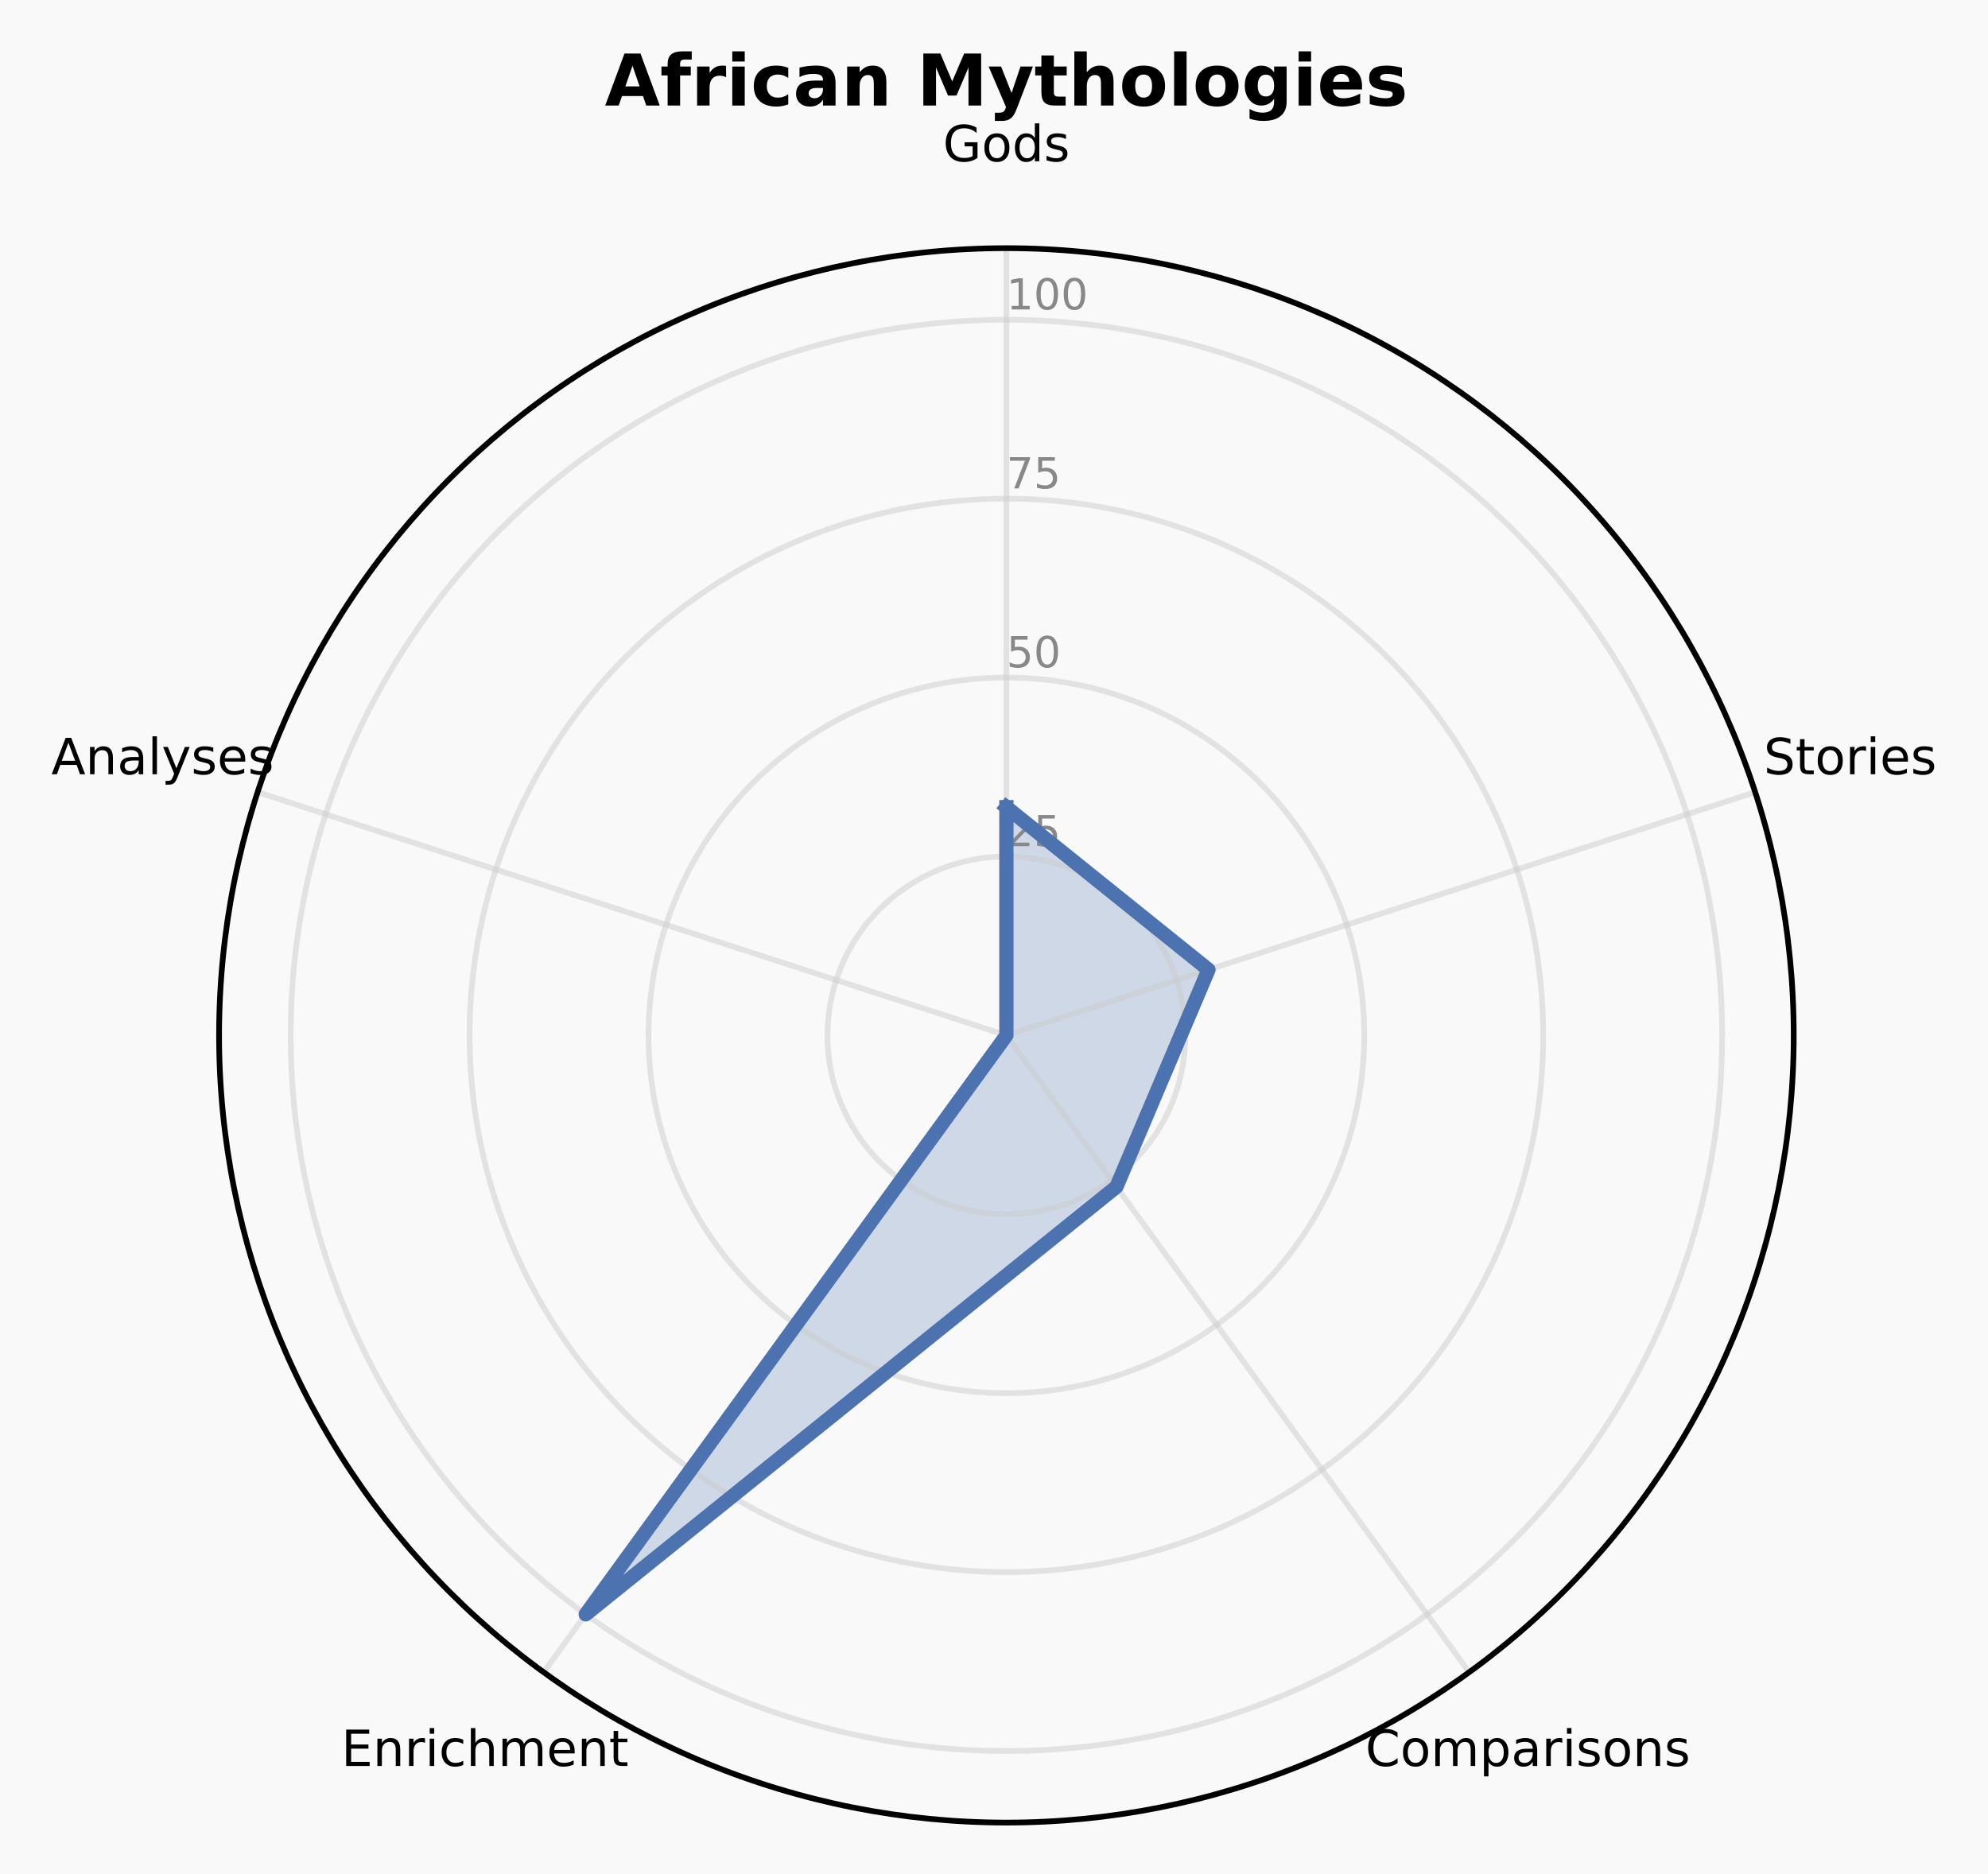
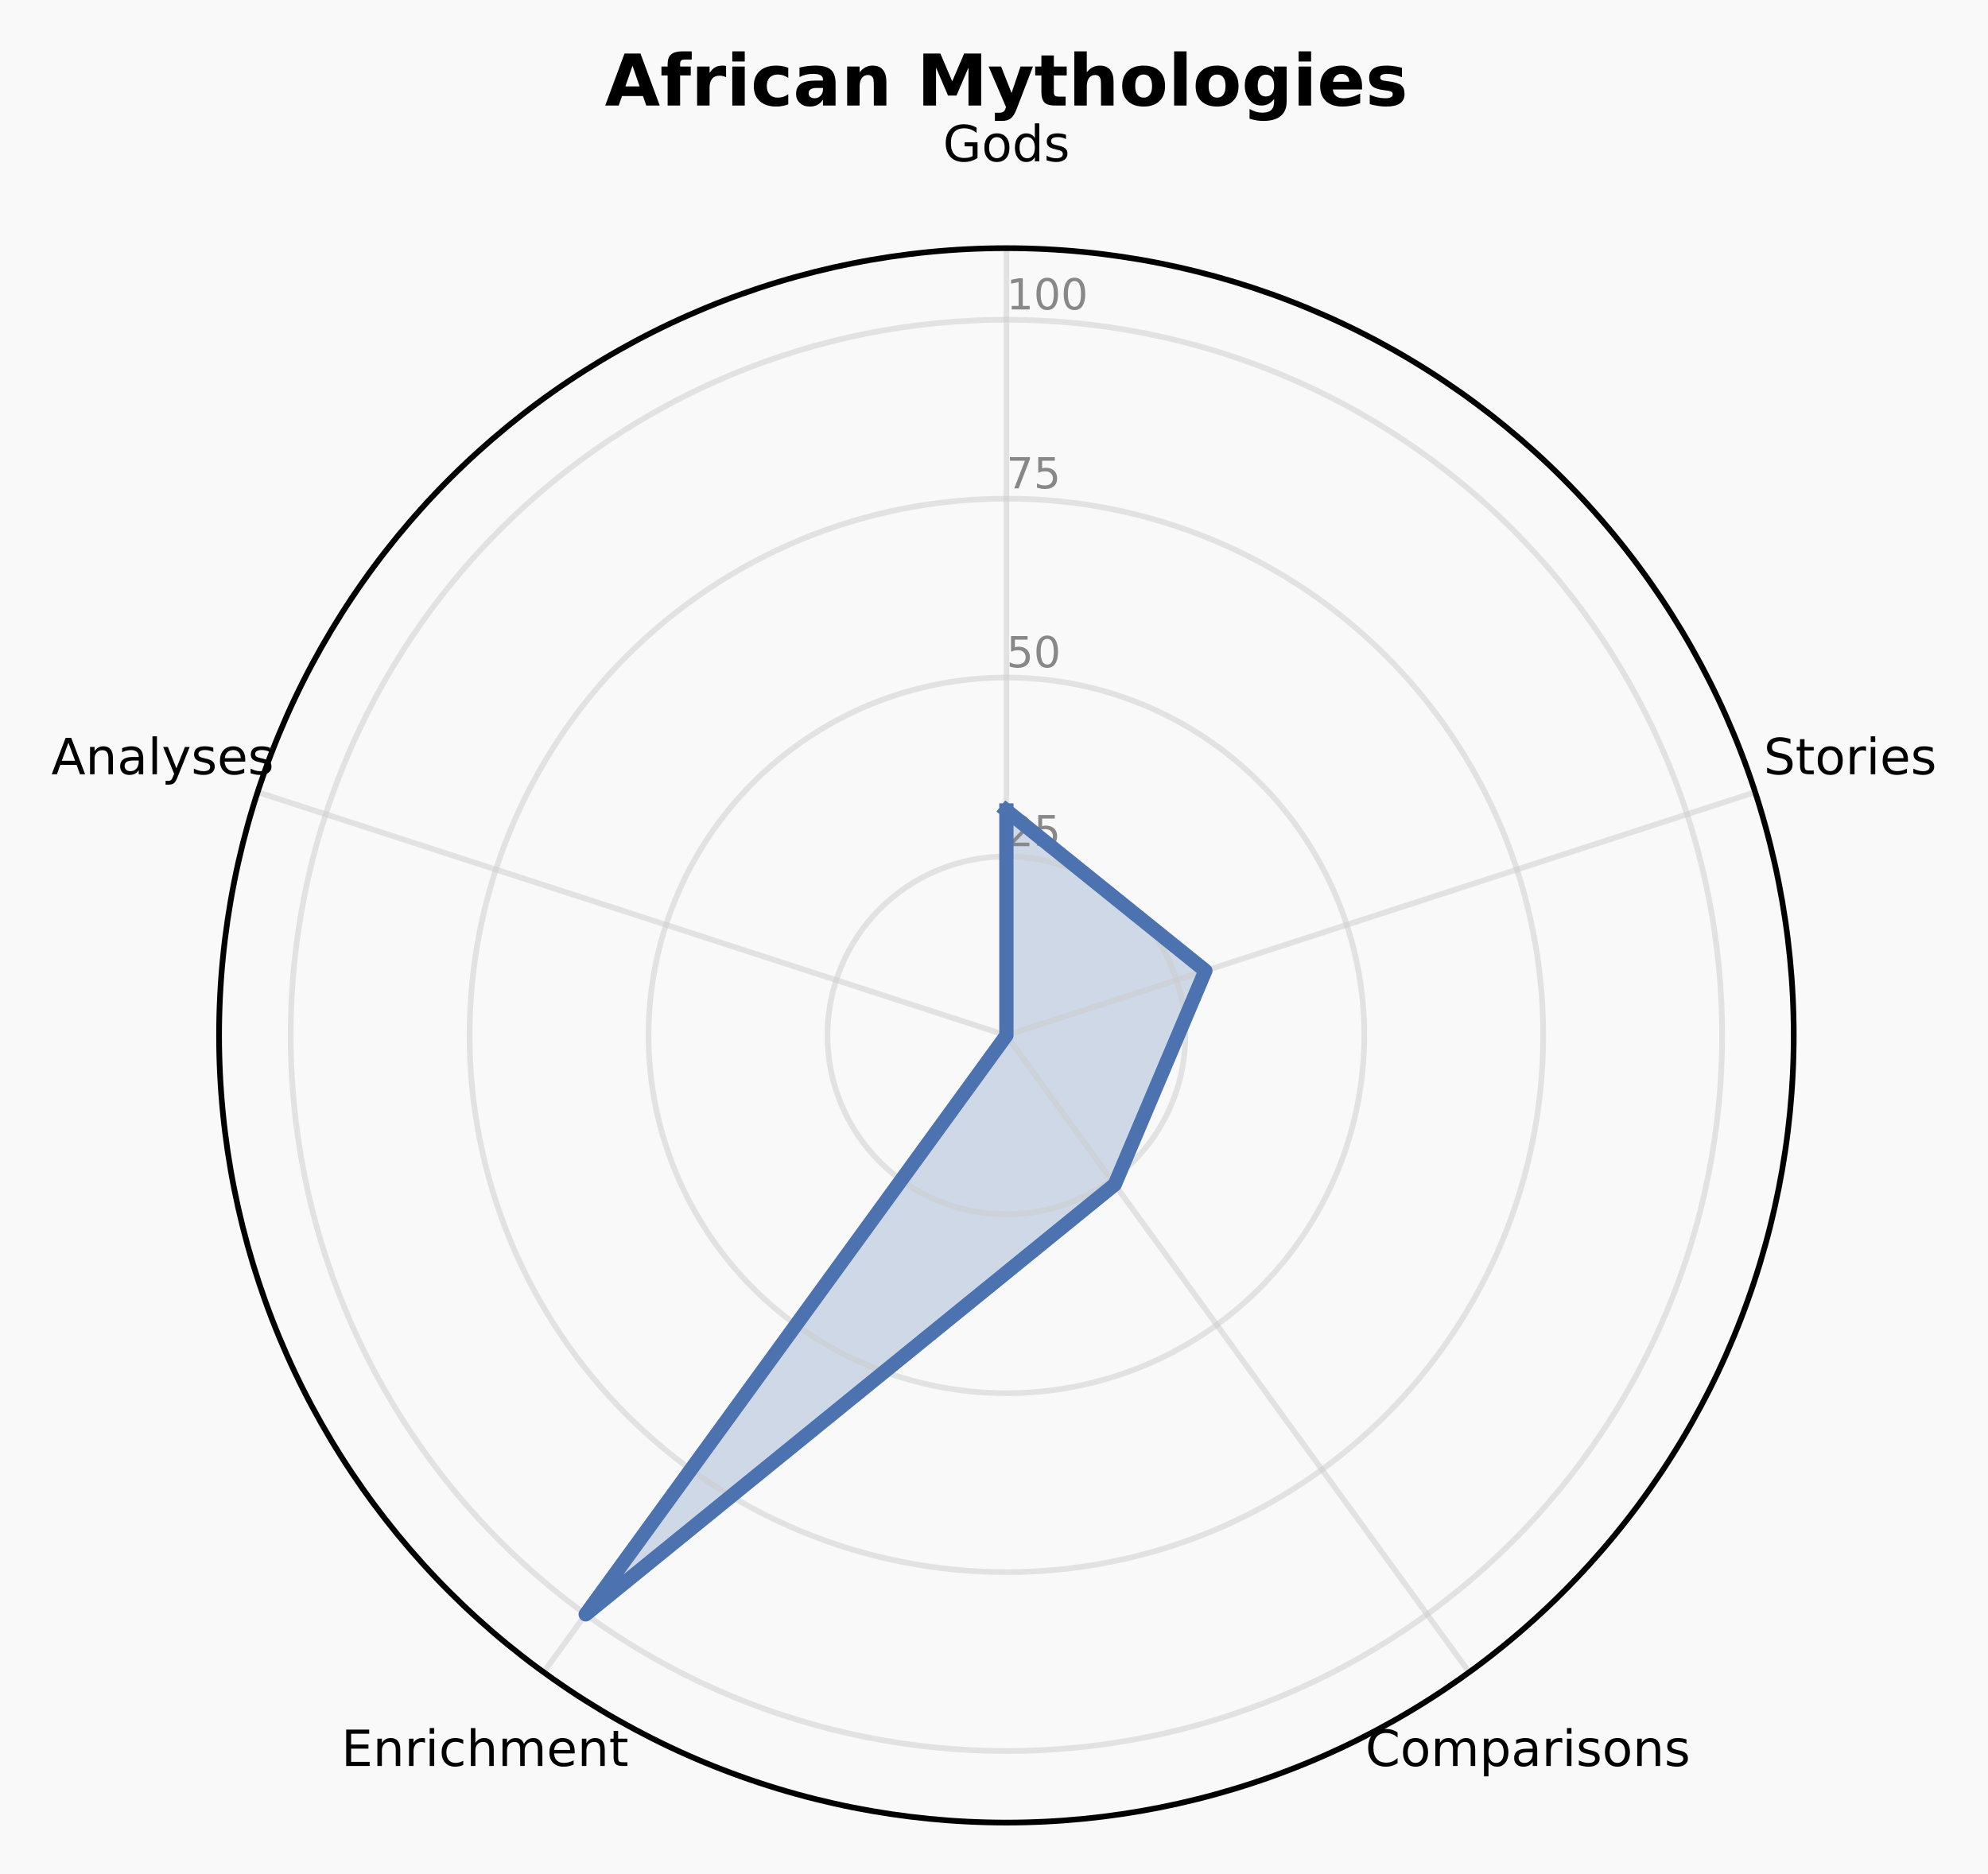
<svg xmlns="http://www.w3.org/2000/svg" xmlns:xlink="http://www.w3.org/1999/xlink" width="278.709pt" height="262.758pt" viewBox="0 0 278.709 262.758" version="1.1">
  <defs>
    <style type="text/css">*{stroke-linejoin: round; stroke-linecap: butt}</style>
  </defs>
  <g id="figure_1">
    <g id="patch_1">
      <path d="M 0 262.758  L 278.709 262.758  L 278.709 0  L 0 0  z " style="fill: #f9f9f9" />
    </g>
    <g id="axes_1">
      <g id="patch_2">
        <path d="M 251.473 145.178  C 251.473 130.683 248.618 116.329 243.071 102.938  C 237.524 89.546 229.393 77.377 219.143 67.128  C 208.894 56.878 196.725 48.748 183.334 43.201  C 169.942 37.654 155.588 34.798 141.093 34.798  C 126.598 34.798 112.244 37.654 98.853 43.201  C 85.461 48.748 73.293 56.878 63.043 67.128  C 52.794 77.377 44.663 89.546 39.116 102.938  C 33.569 116.329 30.714 130.683 30.714 145.178  C 30.714 159.673 33.569 174.027 39.116 187.418  C 44.663 200.81 52.794 212.979 63.043 223.228  C 73.293 233.478 85.461 241.609 98.853 247.155  C 112.244 252.702 126.598 255.558 141.093 255.558  C 155.588 255.558 169.942 252.702 183.334 247.155  C 196.725 241.609 208.894 233.478 219.143 223.228  C 229.393 212.979 237.524 200.81 243.071 187.418  C 248.618 174.027 251.473 159.673 251.473 145.178  M 141.093 145.178  C 141.093 145.178 141.093 145.178 141.093 145.178  C 141.093 145.178 141.093 145.178 141.093 145.178  C 141.093 145.178 141.093 145.178 141.093 145.178  C 141.093 145.178 141.093 145.178 141.093 145.178  C 141.093 145.178 141.093 145.178 141.093 145.178  C 141.093 145.178 141.093 145.178 141.093 145.178  C 141.093 145.178 141.093 145.178 141.093 145.178  C 141.093 145.178 141.093 145.178 141.093 145.178  C 141.093 145.178 141.093 145.178 141.093 145.178  C 141.093 145.178 141.093 145.178 141.093 145.178  C 141.093 145.178 141.093 145.178 141.093 145.178  C 141.093 145.178 141.093 145.178 141.093 145.178  C 141.093 145.178 141.093 145.178 141.093 145.178  C 141.093 145.178 141.093 145.178 141.093 145.178  C 141.093 145.178 141.093 145.178 141.093 145.178  C 141.093 145.178 141.093 145.178 141.093 145.178  z " style="fill: #f9f9f9" />
      </g>
      <g id="patch_3">
-         <path d="M 141.093 113.184  L 169.425 135.972  L 156.519 166.41  L 82.112 226.359  L 141.093 145.178  z " clip-path="url(#p92ee0a7ed0)" style="fill: #4c72b0; opacity: 0.25; stroke: #4c72b0; stroke-linejoin: miter" />
+         <path d="M 141.093 113.641  L 168.989 136.114  L 156.285 166.088  L 82.112 226.359  L 141.093 145.178  z " clip-path="url(#p5cde72b446)" style="fill: #4c72b0; opacity: 0.25; stroke: #4c72b0; stroke-linejoin: miter" />
      </g>
      <g id="matplotlib.axis_1">
        <g id="xtick_1">
          <g id="line2d_1">
-             <path d="M 141.093 145.178  L 141.093 34.798  " clip-path="url(#p92ee0a7ed0)" style="fill: none; stroke: #cccccc; stroke-opacity: 0.5; stroke-width: 0.8; stroke-linecap: square" />
+             <path d="M 141.093 145.178  L 141.093 34.798  " clip-path="url(#p5cde72b446)" style="fill: none; stroke: #cccccc; stroke-opacity: 0.5; stroke-width: 0.8; stroke-linecap: square" />
          </g>
          <g id="text_1">
            <g transform="translate(132.1945 22.61707) scale(0.07 -0.07)">
              <defs>
                <path id="DejaVuSans-2a" d="M 3809 666  L 3809 1919  L 2778 1919  L 2778 2438  L 4434 2438  L 4434 434  Q 4069 175 3628 42  Q 3188 -91 2688 -91  Q 1594 -91 976 548  Q 359 1188 359 2328  Q 359 3472 976 4111  Q 1594 4750 2688 4750  Q 3144 4750 3555 4637  Q 3966 4525 4313 4306  L 4313 3634  Q 3963 3931 3569 4081  Q 3175 4231 2741 4231  Q 1884 4231 1454 3753  Q 1025 3275 1025 2328  Q 1025 1384 1454 906  Q 1884 428 2741 428  Q 3075 428 3337 486  Q 3600 544 3809 666  z " transform="scale(0.015625)" />
                <path id="DejaVuSans-52" d="M 1959 3097  Q 1497 3097 1228 2736  Q 959 2375 959 1747  Q 959 1119 1226 758  Q 1494 397 1959 397  Q 2419 397 2687 759  Q 2956 1122 2956 1747  Q 2956 2369 2687 2733  Q 2419 3097 1959 3097  z M 1959 3584  Q 2709 3584 3137 3096  Q 3566 2609 3566 1747  Q 3566 888 3137 398  Q 2709 -91 1959 -91  Q 1206 -91 779 398  Q 353 888 353 1747  Q 353 2609 779 3096  Q 1206 3584 1959 3584  z " transform="scale(0.015625)" />
                <path id="DejaVuSans-47" d="M 2906 2969  L 2906 4863  L 3481 4863  L 3481 0  L 2906 0  L 2906 525  Q 2725 213 2448 61  Q 2172 -91 1784 -91  Q 1150 -91 751 415  Q 353 922 353 1747  Q 353 2572 751 3078  Q 1150 3584 1784 3584  Q 2172 3584 2448 3432  Q 2725 3281 2906 2969  z M 947 1747  Q 947 1113 1208 752  Q 1469 391 1925 391  Q 2381 391 2643 752  Q 2906 1113 2906 1747  Q 2906 2381 2643 2742  Q 2381 3103 1925 3103  Q 1469 3103 1208 2742  Q 947 2381 947 1747  z " transform="scale(0.015625)" />
                <path id="DejaVuSans-56" d="M 2834 3397  L 2834 2853  Q 2591 2978 2328 3040  Q 2066 3103 1784 3103  Q 1356 3103 1142 2972  Q 928 2841 928 2578  Q 928 2378 1081 2264  Q 1234 2150 1697 2047  L 1894 2003  Q 2506 1872 2764 1633  Q 3022 1394 3022 966  Q 3022 478 2636 193  Q 2250 -91 1575 -91  Q 1294 -91 989 -36  Q 684 19 347 128  L 347 722  Q 666 556 975 473  Q 1284 391 1588 391  Q 1994 391 2212 530  Q 2431 669 2431 922  Q 2431 1156 2273 1281  Q 2116 1406 1581 1522  L 1381 1569  Q 847 1681 609 1914  Q 372 2147 372 2553  Q 372 3047 722 3315  Q 1072 3584 1716 3584  Q 2034 3584 2315 3537  Q 2597 3491 2834 3397  z " transform="scale(0.015625)" />
              </defs>
              <use xlink:href="#DejaVuSans-2a" />
              <use xlink:href="#DejaVuSans-52" transform="translate(77.48438 0)" />
              <use xlink:href="#DejaVuSans-47" transform="translate(138.6719 0)" />
              <use xlink:href="#DejaVuSans-56" transform="translate(202.1562 0)" />
            </g>
          </g>
        </g>
        <g id="xtick_2">
          <g id="line2d_2">
-             <path d="M 141.093 145.178  L 246.07 111.069  " clip-path="url(#p92ee0a7ed0)" style="fill: none; stroke: #cccccc; stroke-opacity: 0.5; stroke-width: 0.8; stroke-linecap: square" />
+             <path d="M 141.093 145.178  L 246.07 111.069  " clip-path="url(#p5cde72b446)" style="fill: none; stroke: #cccccc; stroke-opacity: 0.5; stroke-width: 0.8; stroke-linecap: square" />
          </g>
          <g id="text_2">
            <g transform="translate(247.2616 108.5613) scale(0.07 -0.07)">
              <defs>
                <path id="DejaVuSans-36" d="M 3425 4513  L 3425 3897  Q 3066 4069 2747 4153  Q 2428 4238 2131 4238  Q 1616 4238 1336 4038  Q 1056 3838 1056 3469  Q 1056 3159 1242 3001  Q 1428 2844 1947 2747  L 2328 2669  Q 3034 2534 3370 2195  Q 3706 1856 3706 1288  Q 3706 609 3251 259  Q 2797 -91 1919 -91  Q 1588 -91 1214 -16  Q 841 59 441 206  L 441 856  Q 825 641 1194 531  Q 1563 422 1919 422  Q 2459 422 2753 634  Q 3047 847 3047 1241  Q 3047 1584 2836 1778  Q 2625 1972 2144 2069  L 1759 2144  Q 1053 2284 737 2584  Q 422 2884 422 3419  Q 422 4038 858 4394  Q 1294 4750 2059 4750  Q 2388 4750 2728 4690  Q 3069 4631 3425 4513  z " transform="scale(0.015625)" />
                <path id="DejaVuSans-57" d="M 1172 4494  L 1172 3500  L 2356 3500  L 2356 3053  L 1172 3053  L 1172 1153  Q 1172 725 1289 603  Q 1406 481 1766 481  L 2356 481  L 2356 0  L 1766 0  Q 1100 0 847 248  Q 594 497 594 1153  L 594 3053  L 172 3053  L 172 3500  L 594 3500  L 594 4494  L 1172 4494  z " transform="scale(0.015625)" />
                <path id="DejaVuSans-55" d="M 2631 2963  Q 2534 3019 2420 3045  Q 2306 3072 2169 3072  Q 1681 3072 1420 2755  Q 1159 2438 1159 1844  L 1159 0  L 581 0  L 581 3500  L 1159 3500  L 1159 2956  Q 1341 3275 1631 3429  Q 1922 3584 2338 3584  Q 2397 3584 2469 3576  Q 2541 3569 2628 3553  L 2631 2963  z " transform="scale(0.015625)" />
                <path id="DejaVuSans-4c" d="M 603 3500  L 1178 3500  L 1178 0  L 603 0  L 603 3500  z M 603 4863  L 1178 4863  L 1178 4134  L 603 4134  L 603 4863  z " transform="scale(0.015625)" />
                <path id="DejaVuSans-48" d="M 3597 1894  L 3597 1613  L 953 1613  Q 991 1019 1311 708  Q 1631 397 2203 397  Q 2534 397 2845 478  Q 3156 559 3463 722  L 3463 178  Q 3153 47 2828 -22  Q 2503 -91 2169 -91  Q 1331 -91 842 396  Q 353 884 353 1716  Q 353 2575 817 3079  Q 1281 3584 2069 3584  Q 2775 3584 3186 3129  Q 3597 2675 3597 1894  z M 3022 2063  Q 3016 2534 2758 2815  Q 2500 3097 2075 3097  Q 1594 3097 1305 2825  Q 1016 2553 972 2059  L 3022 2063  z " transform="scale(0.015625)" />
              </defs>
              <use xlink:href="#DejaVuSans-36" />
              <use xlink:href="#DejaVuSans-57" transform="translate(63.48438 0)" />
              <use xlink:href="#DejaVuSans-52" transform="translate(102.6875 0)" />
              <use xlink:href="#DejaVuSans-55" transform="translate(163.875 0)" />
              <use xlink:href="#DejaVuSans-4c" transform="translate(204.9844 0)" />
              <use xlink:href="#DejaVuSans-48" transform="translate(232.7656 0)" />
              <use xlink:href="#DejaVuSans-56" transform="translate(294.2969 0)" />
            </g>
          </g>
        </g>
        <g id="xtick_3">
          <g id="line2d_3">
-             <path d="M 141.093 145.178  L 205.973 234.477  " clip-path="url(#p92ee0a7ed0)" style="fill: none; stroke: #cccccc; stroke-opacity: 0.5; stroke-width: 0.8; stroke-linecap: square" />
+             <path d="M 141.093 145.178  L 205.973 234.477  " clip-path="url(#p5cde72b446)" style="fill: none; stroke: #cccccc; stroke-opacity: 0.5; stroke-width: 0.8; stroke-linecap: square" />
          </g>
          <g id="text_3">
            <g transform="translate(191.4228 247.6219) scale(0.07 -0.07)">
              <defs>
                <path id="DejaVuSans-26" d="M 4122 4306  L 4122 3641  Q 3803 3938 3442 4084  Q 3081 4231 2675 4231  Q 1875 4231 1450 3742  Q 1025 3253 1025 2328  Q 1025 1406 1450 917  Q 1875 428 2675 428  Q 3081 428 3442 575  Q 3803 722 4122 1019  L 4122 359  Q 3791 134 3420 21  Q 3050 -91 2638 -91  Q 1578 -91 968 557  Q 359 1206 359 2328  Q 359 3453 968 4101  Q 1578 4750 2638 4750  Q 3056 4750 3426 4639  Q 3797 4528 4122 4306  z " transform="scale(0.015625)" />
                <path id="DejaVuSans-50" d="M 3328 2828  Q 3544 3216 3844 3400  Q 4144 3584 4550 3584  Q 5097 3584 5394 3201  Q 5691 2819 5691 2113  L 5691 0  L 5113 0  L 5113 2094  Q 5113 2597 4934 2840  Q 4756 3084 4391 3084  Q 3944 3084 3684 2787  Q 3425 2491 3425 1978  L 3425 0  L 2847 0  L 2847 2094  Q 2847 2600 2669 2842  Q 2491 3084 2119 3084  Q 1678 3084 1418 2786  Q 1159 2488 1159 1978  L 1159 0  L 581 0  L 581 3500  L 1159 3500  L 1159 2956  Q 1356 3278 1631 3431  Q 1906 3584 2284 3584  Q 2666 3584 2933 3390  Q 3200 3197 3328 2828  z " transform="scale(0.015625)" />
                <path id="DejaVuSans-53" d="M 1159 525  L 1159 -1331  L 581 -1331  L 581 3500  L 1159 3500  L 1159 2969  Q 1341 3281 1617 3432  Q 1894 3584 2278 3584  Q 2916 3584 3314 3078  Q 3713 2572 3713 1747  Q 3713 922 3314 415  Q 2916 -91 2278 -91  Q 1894 -91 1617 61  Q 1341 213 1159 525  z M 3116 1747  Q 3116 2381 2855 2742  Q 2594 3103 2138 3103  Q 1681 3103 1420 2742  Q 1159 2381 1159 1747  Q 1159 1113 1420 752  Q 1681 391 2138 391  Q 2594 391 2855 752  Q 3116 1113 3116 1747  z " transform="scale(0.015625)" />
                <path id="DejaVuSans-44" d="M 2194 1759  Q 1497 1759 1228 1600  Q 959 1441 959 1056  Q 959 750 1161 570  Q 1363 391 1709 391  Q 2188 391 2477 730  Q 2766 1069 2766 1631  L 2766 1759  L 2194 1759  z M 3341 1997  L 3341 0  L 2766 0  L 2766 531  Q 2569 213 2275 61  Q 1981 -91 1556 -91  Q 1019 -91 701 211  Q 384 513 384 1019  Q 384 1609 779 1909  Q 1175 2209 1959 2209  L 2766 2209  L 2766 2266  Q 2766 2663 2505 2880  Q 2244 3097 1772 3097  Q 1472 3097 1187 3025  Q 903 2953 641 2809  L 641 3341  Q 956 3463 1253 3523  Q 1550 3584 1831 3584  Q 2591 3584 2966 3190  Q 3341 2797 3341 1997  z " transform="scale(0.015625)" />
                <path id="DejaVuSans-51" d="M 3513 2113  L 3513 0  L 2938 0  L 2938 2094  Q 2938 2591 2744 2837  Q 2550 3084 2163 3084  Q 1697 3084 1428 2787  Q 1159 2491 1159 1978  L 1159 0  L 581 0  L 581 3500  L 1159 3500  L 1159 2956  Q 1366 3272 1645 3428  Q 1925 3584 2291 3584  Q 2894 3584 3203 3211  Q 3513 2838 3513 2113  z " transform="scale(0.015625)" />
              </defs>
              <use xlink:href="#DejaVuSans-26" />
              <use xlink:href="#DejaVuSans-52" transform="translate(69.82812 0)" />
              <use xlink:href="#DejaVuSans-50" transform="translate(131.0156 0)" />
              <use xlink:href="#DejaVuSans-53" transform="translate(228.4219 0)" />
              <use xlink:href="#DejaVuSans-44" transform="translate(291.9062 0)" />
              <use xlink:href="#DejaVuSans-55" transform="translate(353.1875 0)" />
              <use xlink:href="#DejaVuSans-4c" transform="translate(394.2969 0)" />
              <use xlink:href="#DejaVuSans-56" transform="translate(422.0781 0)" />
              <use xlink:href="#DejaVuSans-52" transform="translate(474.1719 0)" />
              <use xlink:href="#DejaVuSans-51" transform="translate(535.3594 0)" />
              <use xlink:href="#DejaVuSans-56" transform="translate(598.7344 0)" />
            </g>
          </g>
        </g>
        <g id="xtick_4">
          <g id="line2d_4">
-             <path d="M 141.093 145.178  L 76.214 234.477  " clip-path="url(#p92ee0a7ed0)" style="fill: none; stroke: #cccccc; stroke-opacity: 0.5; stroke-width: 0.8; stroke-linecap: square" />
+             <path d="M 141.093 145.178  L 76.214 234.477  " clip-path="url(#p5cde72b446)" style="fill: none; stroke: #cccccc; stroke-opacity: 0.5; stroke-width: 0.8; stroke-linecap: square" />
          </g>
          <g id="text_4">
            <g transform="translate(47.8483 247.6219) scale(0.07 -0.07)">
              <defs>
                <path id="DejaVuSans-28" d="M 628 4666  L 3578 4666  L 3578 4134  L 1259 4134  L 1259 2753  L 3481 2753  L 3481 2222  L 1259 2222  L 1259 531  L 3634 531  L 3634 0  L 628 0  L 628 4666  z " transform="scale(0.015625)" />
                <path id="DejaVuSans-46" d="M 3122 3366  L 3122 2828  Q 2878 2963 2633 3030  Q 2388 3097 2138 3097  Q 1578 3097 1268 2742  Q 959 2388 959 1747  Q 959 1106 1268 751  Q 1578 397 2138 397  Q 2388 397 2633 464  Q 2878 531 3122 666  L 3122 134  Q 2881 22 2623 -34  Q 2366 -91 2075 -91  Q 1284 -91 818 406  Q 353 903 353 1747  Q 353 2603 823 3093  Q 1294 3584 2113 3584  Q 2378 3584 2631 3529  Q 2884 3475 3122 3366  z " transform="scale(0.015625)" />
                <path id="DejaVuSans-4b" d="M 3513 2113  L 3513 0  L 2938 0  L 2938 2094  Q 2938 2591 2744 2837  Q 2550 3084 2163 3084  Q 1697 3084 1428 2787  Q 1159 2491 1159 1978  L 1159 0  L 581 0  L 581 4863  L 1159 4863  L 1159 2956  Q 1366 3272 1645 3428  Q 1925 3584 2291 3584  Q 2894 3584 3203 3211  Q 3513 2838 3513 2113  z " transform="scale(0.015625)" />
              </defs>
              <use xlink:href="#DejaVuSans-28" />
              <use xlink:href="#DejaVuSans-51" transform="translate(63.1875 0)" />
              <use xlink:href="#DejaVuSans-55" transform="translate(126.5625 0)" />
              <use xlink:href="#DejaVuSans-4c" transform="translate(167.6719 0)" />
              <use xlink:href="#DejaVuSans-46" transform="translate(195.4531 0)" />
              <use xlink:href="#DejaVuSans-4b" transform="translate(250.4375 0)" />
              <use xlink:href="#DejaVuSans-50" transform="translate(313.8125 0)" />
              <use xlink:href="#DejaVuSans-48" transform="translate(411.2188 0)" />
              <use xlink:href="#DejaVuSans-51" transform="translate(472.75 0)" />
              <use xlink:href="#DejaVuSans-57" transform="translate(536.125 0)" />
            </g>
          </g>
        </g>
        <g id="xtick_5">
          <g id="line2d_5">
-             <path d="M 141.093 145.178  L 36.116 111.069  " clip-path="url(#p92ee0a7ed0)" style="fill: none; stroke: #cccccc; stroke-opacity: 0.5; stroke-width: 0.8; stroke-linecap: square" />
+             <path d="M 141.093 145.178  L 36.116 111.069  " clip-path="url(#p5cde72b446)" style="fill: none; stroke: #cccccc; stroke-opacity: 0.5; stroke-width: 0.8; stroke-linecap: square" />
          </g>
          <g id="text_5">
            <g transform="translate(7.2 108.5613) scale(0.07 -0.07)">
              <defs>
                <path id="DejaVuSans-24" d="M 2188 4044  L 1331 1722  L 3047 1722  L 2188 4044  z M 1831 4666  L 2547 4666  L 4325 0  L 3669 0  L 3244 1197  L 1141 1197  L 716 0  L 50 0  L 1831 4666  z " transform="scale(0.015625)" />
                <path id="DejaVuSans-4f" d="M 603 4863  L 1178 4863  L 1178 0  L 603 0  L 603 4863  z " transform="scale(0.015625)" />
                <path id="DejaVuSans-5c" d="M 2059 -325  Q 1816 -950 1584 -1140  Q 1353 -1331 966 -1331  L 506 -1331  L 506 -850  L 844 -850  Q 1081 -850 1212 -737  Q 1344 -625 1503 -206  L 1606 56  L 191 3500  L 800 3500  L 1894 763  L 2988 3500  L 3597 3500  L 2059 -325  z " transform="scale(0.015625)" />
              </defs>
              <use xlink:href="#DejaVuSans-24" />
              <use xlink:href="#DejaVuSans-51" transform="translate(68.40625 0)" />
              <use xlink:href="#DejaVuSans-44" transform="translate(131.7812 0)" />
              <use xlink:href="#DejaVuSans-4f" transform="translate(193.0625 0)" />
              <use xlink:href="#DejaVuSans-5c" transform="translate(220.8438 0)" />
              <use xlink:href="#DejaVuSans-56" transform="translate(280.0312 0)" />
              <use xlink:href="#DejaVuSans-48" transform="translate(332.125 0)" />
              <use xlink:href="#DejaVuSans-56" transform="translate(393.6562 0)" />
            </g>
          </g>
        </g>
      </g>
      <g id="matplotlib.axis_2">
        <g id="ytick_1">
          <g id="line2d_6">
-             <path d="M 141.093 120.092  C 144.388 120.092 147.65 120.741 150.693 122.001  C 153.737 123.262 156.503 125.11 158.832 127.439  C 161.161 129.769 163.009 132.534 164.27 135.578  C 165.531 138.621 166.18 141.884 166.18 145.178  C 166.18 148.472 165.531 151.735 164.27 154.778  C 163.009 157.822 161.161 160.587 158.832 162.917  C 156.503 165.246 153.737 167.094 150.693 168.355  C 147.65 169.615 144.388 170.264 141.093 170.264  C 137.799 170.264 134.537 169.615 131.493 168.355  C 128.45 167.094 125.684 165.246 123.355 162.917  C 121.025 160.587 119.177 157.822 117.917 154.778  C 116.656 151.735 116.007 148.472 116.007 145.178  C 116.007 141.884 116.656 138.621 117.917 135.578  C 119.177 132.534 121.025 129.769 123.355 127.439  C 125.684 125.11 128.45 123.262 131.493 122.001  C 134.537 120.741 137.799 120.092 141.093 120.092  " clip-path="url(#p92ee0a7ed0)" style="fill: none; stroke: #cccccc; stroke-opacity: 0.5; stroke-width: 0.8; stroke-linecap: square" />
+             <path d="M 141.093 120.092  C 144.388 120.092 147.65 120.741 150.693 122.001  C 153.737 123.262 156.503 125.11 158.832 127.439  C 161.161 129.769 163.009 132.534 164.27 135.578  C 165.531 138.621 166.18 141.884 166.18 145.178  C 166.18 148.472 165.531 151.735 164.27 154.778  C 163.009 157.822 161.161 160.587 158.832 162.917  C 156.503 165.246 153.737 167.094 150.693 168.355  C 147.65 169.615 144.388 170.264 141.093 170.264  C 137.799 170.264 134.537 169.615 131.493 168.355  C 128.45 167.094 125.684 165.246 123.355 162.917  C 121.025 160.587 119.177 157.822 117.917 154.778  C 116.656 151.735 116.007 148.472 116.007 145.178  C 116.007 141.884 116.656 138.621 117.917 135.578  C 119.177 132.534 121.025 129.769 123.355 127.439  C 125.684 125.11 128.45 123.262 131.493 122.001  C 134.537 120.741 137.799 120.092 141.093 120.092  " clip-path="url(#p5cde72b446)" style="fill: none; stroke: #cccccc; stroke-opacity: 0.5; stroke-width: 0.8; stroke-linecap: square" />
          </g>
          <g id="text_6">
            <g style="fill: #888888" transform="translate(141.0933 118.6504) scale(0.06 -0.06)">
              <defs>
                <path id="DejaVuSans-15" d="M 1228 531  L 3431 531  L 3431 0  L 469 0  L 469 531  Q 828 903 1448 1529  Q 2069 2156 2228 2338  Q 2531 2678 2651 2914  Q 2772 3150 2772 3378  Q 2772 3750 2511 3984  Q 2250 4219 1831 4219  Q 1534 4219 1204 4116  Q 875 4013 500 3803  L 500 4441  Q 881 4594 1212 4672  Q 1544 4750 1819 4750  Q 2544 4750 2975 4387  Q 3406 4025 3406 3419  Q 3406 3131 3298 2873  Q 3191 2616 2906 2266  Q 2828 2175 2409 1742  Q 1991 1309 1228 531  z " transform="scale(0.015625)" />
                <path id="DejaVuSans-18" d="M 691 4666  L 3169 4666  L 3169 4134  L 1269 4134  L 1269 2991  Q 1406 3038 1543 3061  Q 1681 3084 1819 3084  Q 2600 3084 3056 2656  Q 3513 2228 3513 1497  Q 3513 744 3044 326  Q 2575 -91 1722 -91  Q 1428 -91 1123 -41  Q 819 9 494 109  L 494 744  Q 775 591 1075 516  Q 1375 441 1709 441  Q 2250 441 2565 725  Q 2881 1009 2881 1497  Q 2881 1984 2565 2268  Q 2250 2553 1709 2553  Q 1456 2553 1204 2497  Q 953 2441 691 2322  L 691 4666  z " transform="scale(0.015625)" />
              </defs>
              <use xlink:href="#DejaVuSans-15" />
              <use xlink:href="#DejaVuSans-18" transform="translate(63.625 0)" />
            </g>
          </g>
        </g>
        <g id="ytick_2">
          <g id="line2d_7">
-             <path d="M 141.093 95.005  C 147.682 95.005 154.206 96.303 160.293 98.825  C 166.381 101.346 171.912 105.042 176.571 109.701  C 181.229 114.36 184.925 119.891 187.447 125.978  C 189.968 132.065 191.266 138.589 191.266 145.178  C 191.266 151.767 189.968 158.291 187.447 164.378  C 184.925 170.465 181.229 175.997 176.571 180.655  C 171.912 185.314 166.381 189.01 160.293 191.531  C 154.206 194.053 147.682 195.351 141.093 195.351  C 134.505 195.351 127.98 194.053 121.893 191.531  C 115.806 189.01 110.275 185.314 105.616 180.655  C 100.957 175.997 97.261 170.465 94.74 164.378  C 92.219 158.291 90.921 151.767 90.921 145.178  C 90.921 138.589 92.219 132.065 94.74 125.978  C 97.261 119.891 100.957 114.36 105.616 109.701  C 110.275 105.042 115.806 101.346 121.893 98.825  C 127.98 96.303 134.505 95.005 141.093 95.005  " clip-path="url(#p92ee0a7ed0)" style="fill: none; stroke: #cccccc; stroke-opacity: 0.5; stroke-width: 0.8; stroke-linecap: square" />
+             <path d="M 141.093 95.005  C 147.682 95.005 154.206 96.303 160.293 98.825  C 166.381 101.346 171.912 105.042 176.571 109.701  C 181.229 114.36 184.925 119.891 187.447 125.978  C 189.968 132.065 191.266 138.589 191.266 145.178  C 191.266 151.767 189.968 158.291 187.447 164.378  C 184.925 170.465 181.229 175.997 176.571 180.655  C 171.912 185.314 166.381 189.01 160.293 191.531  C 154.206 194.053 147.682 195.351 141.093 195.351  C 134.505 195.351 127.98 194.053 121.893 191.531  C 115.806 189.01 110.275 185.314 105.616 180.655  C 100.957 175.997 97.261 170.465 94.74 164.378  C 92.219 158.291 90.921 151.767 90.921 145.178  C 90.921 138.589 92.219 132.065 94.74 125.978  C 97.261 119.891 100.957 114.36 105.616 109.701  C 110.275 105.042 115.806 101.346 121.893 98.825  C 127.98 96.303 134.505 95.005 141.093 95.005  " clip-path="url(#p5cde72b446)" style="fill: none; stroke: #cccccc; stroke-opacity: 0.5; stroke-width: 0.8; stroke-linecap: square" />
          </g>
          <g id="text_7">
            <g style="fill: #888888" transform="translate(141.0933 93.56408) scale(0.06 -0.06)">
              <defs>
                <path id="DejaVuSans-13" d="M 2034 4250  Q 1547 4250 1301 3770  Q 1056 3291 1056 2328  Q 1056 1369 1301 889  Q 1547 409 2034 409  Q 2525 409 2770 889  Q 3016 1369 3016 2328  Q 3016 3291 2770 3770  Q 2525 4250 2034 4250  z M 2034 4750  Q 2819 4750 3233 4129  Q 3647 3509 3647 2328  Q 3647 1150 3233 529  Q 2819 -91 2034 -91  Q 1250 -91 836 529  Q 422 1150 422 2328  Q 422 3509 836 4129  Q 1250 4750 2034 4750  z " transform="scale(0.015625)" />
              </defs>
              <use xlink:href="#DejaVuSans-18" />
              <use xlink:href="#DejaVuSans-13" transform="translate(63.625 0)" />
            </g>
          </g>
        </g>
        <g id="ytick_3">
          <g id="line2d_8">
-             <path d="M 141.093 69.919  C 150.976 69.919 160.763 71.866 169.894 75.648  C 179.024 79.43 187.321 84.974 194.309 91.962  C 201.298 98.95 206.841 107.247 210.623 116.378  C 214.405 125.508 216.352 135.295 216.352 145.178  C 216.352 155.061 214.405 164.848 210.623 173.978  C 206.841 183.109 201.298 191.406 194.309 198.394  C 187.321 205.382 179.024 210.926 169.894 214.708  C 160.763 218.49 150.976 220.437 141.093 220.437  C 131.21 220.437 121.424 218.49 112.293 214.708  C 103.162 210.926 94.866 205.382 87.877 198.394  C 80.889 191.406 75.345 183.109 71.563 173.978  C 67.781 164.848 65.834 155.061 65.834 145.178  C 65.834 135.295 67.781 125.508 71.563 116.378  C 75.345 107.247 80.889 98.95 87.877 91.962  C 94.866 84.974 103.162 79.43 112.293 75.648  C 121.424 71.866 131.21 69.919 141.093 69.919  " clip-path="url(#p92ee0a7ed0)" style="fill: none; stroke: #cccccc; stroke-opacity: 0.5; stroke-width: 0.8; stroke-linecap: square" />
+             <path d="M 141.093 69.919  C 150.976 69.919 160.763 71.866 169.894 75.648  C 179.024 79.43 187.321 84.974 194.309 91.962  C 201.298 98.95 206.841 107.247 210.623 116.378  C 214.405 125.508 216.352 135.295 216.352 145.178  C 216.352 155.061 214.405 164.848 210.623 173.978  C 206.841 183.109 201.298 191.406 194.309 198.394  C 187.321 205.382 179.024 210.926 169.894 214.708  C 160.763 218.49 150.976 220.437 141.093 220.437  C 131.21 220.437 121.424 218.49 112.293 214.708  C 103.162 210.926 94.866 205.382 87.877 198.394  C 80.889 191.406 75.345 183.109 71.563 173.978  C 67.781 164.848 65.834 155.061 65.834 145.178  C 65.834 135.295 67.781 125.508 71.563 116.378  C 75.345 107.247 80.889 98.95 87.877 91.962  C 94.866 84.974 103.162 79.43 112.293 75.648  C 121.424 71.866 131.21 69.919 141.093 69.919  " clip-path="url(#p5cde72b446)" style="fill: none; stroke: #cccccc; stroke-opacity: 0.5; stroke-width: 0.8; stroke-linecap: square" />
          </g>
          <g id="text_8">
            <g style="fill: #888888" transform="translate(141.0933 68.47781) scale(0.06 -0.06)">
              <defs>
                <path id="DejaVuSans-1a" d="M 525 4666  L 3525 4666  L 3525 4397  L 1831 0  L 1172 0  L 2766 4134  L 525 4134  L 525 4666  z " transform="scale(0.015625)" />
              </defs>
              <use xlink:href="#DejaVuSans-1a" />
              <use xlink:href="#DejaVuSans-18" transform="translate(63.625 0)" />
            </g>
          </g>
        </g>
        <g id="ytick_4">
          <g id="line2d_9">
-             <path d="M 141.093 44.833  C 154.27 44.833 167.32 47.429 179.494 52.471  C 191.668 57.514 202.73 64.906 212.048 74.223  C 221.366 83.541 228.757 94.603 233.8 106.778  C 238.843 118.952 241.438 132.001 241.438 145.178  C 241.438 158.355 238.843 171.404 233.8 183.578  C 228.757 195.753 221.366 206.815 212.048 216.133  C 202.73 225.45 191.668 232.842 179.494 237.885  C 167.32 242.927 154.27 245.523 141.093 245.523  C 127.916 245.523 114.867 242.927 102.693 237.885  C 90.519 232.842 79.456 225.45 70.139 216.133  C 60.821 206.815 53.429 195.753 48.387 183.578  C 43.344 171.404 40.748 158.355 40.748 145.178  C 40.748 132.001 43.344 118.952 48.387 106.778  C 53.429 94.603 60.821 83.541 70.139 74.223  C 79.456 64.906 90.519 57.514 102.693 52.471  C 114.867 47.429 127.916 44.833 141.093 44.833  " clip-path="url(#p92ee0a7ed0)" style="fill: none; stroke: #cccccc; stroke-opacity: 0.5; stroke-width: 0.8; stroke-linecap: square" />
+             <path d="M 141.093 44.833  C 154.27 44.833 167.32 47.429 179.494 52.471  C 191.668 57.514 202.73 64.906 212.048 74.223  C 221.366 83.541 228.757 94.603 233.8 106.778  C 238.843 118.952 241.438 132.001 241.438 145.178  C 241.438 158.355 238.843 171.404 233.8 183.578  C 228.757 195.753 221.366 206.815 212.048 216.133  C 202.73 225.45 191.668 232.842 179.494 237.885  C 167.32 242.927 154.27 245.523 141.093 245.523  C 127.916 245.523 114.867 242.927 102.693 237.885  C 90.519 232.842 79.456 225.45 70.139 216.133  C 60.821 206.815 53.429 195.753 48.387 183.578  C 43.344 171.404 40.748 158.355 40.748 145.178  C 40.748 132.001 43.344 118.952 48.387 106.778  C 53.429 94.603 60.821 83.541 70.139 74.223  C 79.456 64.906 90.519 57.514 102.693 52.471  C 114.867 47.429 127.916 44.833 141.093 44.833  " clip-path="url(#p5cde72b446)" style="fill: none; stroke: #cccccc; stroke-opacity: 0.5; stroke-width: 0.8; stroke-linecap: square" />
          </g>
          <g id="text_9">
            <g style="fill: #888888" transform="translate(141.0933 43.39154) scale(0.06 -0.06)">
              <defs>
                <path id="DejaVuSans-14" d="M 794 531  L 1825 531  L 1825 4091  L 703 3866  L 703 4441  L 1819 4666  L 2450 4666  L 2450 531  L 3481 531  L 3481 0  L 794 0  L 794 531  z " transform="scale(0.015625)" />
              </defs>
              <use xlink:href="#DejaVuSans-14" />
              <use xlink:href="#DejaVuSans-13" transform="translate(63.625 0)" />
              <use xlink:href="#DejaVuSans-13" transform="translate(127.25 0)" />
            </g>
          </g>
        </g>
      </g>
      <g id="line2d_10">
-         <path d="M 141.093 113.184  L 169.425 135.972  L 156.519 166.41  L 82.112 226.359  L 141.093 145.178  L 141.093 113.184  " clip-path="url(#p92ee0a7ed0)" style="fill: none; stroke: #4c72b0; stroke-width: 2; stroke-linecap: square" />
+         <path d="M 141.093 113.641  L 168.989 136.114  L 156.285 166.088  L 82.112 226.359  L 141.093 145.178  L 141.093 113.641  " clip-path="url(#p5cde72b446)" style="fill: none; stroke: #4c72b0; stroke-width: 2; stroke-linecap: square" />
      </g>
      <g id="patch_4">
        <path d="M 141.093 34.798  C 126.598 34.798 112.244 37.654 98.853 43.201  C 85.461 48.748 73.293 56.878 63.043 67.128  C 52.794 77.377 44.663 89.546 39.116 102.938  C 33.569 116.329 30.714 130.683 30.714 145.178  C 30.714 159.673 33.569 174.027 39.116 187.418  C 44.663 200.81 52.794 212.979 63.043 223.228  C 73.293 233.478 85.461 241.609 98.853 247.155  C 112.244 252.702 126.598 255.558 141.093 255.558  C 155.588 255.558 169.942 252.702 183.334 247.155  C 196.725 241.609 208.894 233.478 219.143 223.228  C 229.393 212.979 237.524 200.81 243.071 187.418  C 248.618 174.027 251.473 159.673 251.473 145.178  C 251.473 130.683 248.618 116.329 243.071 102.938  C 237.524 89.546 229.393 77.377 219.143 67.128  C 208.894 56.878 196.725 48.748 183.334 43.201  C 169.942 37.654 155.588 34.798 141.093 34.798  " style="fill: none; stroke: #000000; stroke-width: 0.8; stroke-linejoin: miter; stroke-linecap: square" />
      </g>
      <g id="text_10">
        <g transform="translate(84.80186 14.79844) scale(0.1 -0.1)">
          <defs>
            <path id="DejaVuSans-Bold-24" d="M 3419 850  L 1538 850  L 1241 0  L 31 0  L 1759 4666  L 3194 4666  L 4922 0  L 3713 0  L 3419 850  z M 1838 1716  L 3116 1716  L 2478 3572  L 1838 1716  z " transform="scale(0.015625)" />
            <path id="DejaVuSans-Bold-49" d="M 2841 4863  L 2841 4128  L 2222 4128  Q 1984 4128 1890 4042  Q 1797 3956 1797 3744  L 1797 3500  L 2753 3500  L 2753 2700  L 1797 2700  L 1797 0  L 678 0  L 678 2700  L 122 2700  L 122 3500  L 678 3500  L 678 3744  Q 678 4316 997 4589  Q 1316 4863 1984 4863  L 2841 4863  z " transform="scale(0.015625)" />
            <path id="DejaVuSans-Bold-55" d="M 3138 2547  Q 2991 2616 2845 2648  Q 2700 2681 2553 2681  Q 2122 2681 1889 2404  Q 1656 2128 1656 1613  L 1656 0  L 538 0  L 538 3500  L 1656 3500  L 1656 2925  Q 1872 3269 2151 3426  Q 2431 3584 2822 3584  Q 2878 3584 2943 3579  Q 3009 3575 3134 3559  L 3138 2547  z " transform="scale(0.015625)" />
            <path id="DejaVuSans-Bold-4c" d="M 538 3500  L 1656 3500  L 1656 0  L 538 0  L 538 3500  z M 538 4863  L 1656 4863  L 1656 3950  L 538 3950  L 538 4863  z " transform="scale(0.015625)" />
            <path id="DejaVuSans-Bold-46" d="M 3366 3391  L 3366 2478  Q 3138 2634 2908 2709  Q 2678 2784 2431 2784  Q 1963 2784 1702 2511  Q 1441 2238 1441 1747  Q 1441 1256 1702 982  Q 1963 709 2431 709  Q 2694 709 2930 787  Q 3166 866 3366 1019  L 3366 103  Q 3103 6 2833 -42  Q 2563 -91 2291 -91  Q 1344 -91 809 395  Q 275 881 275 1747  Q 275 2613 809 3098  Q 1344 3584 2291 3584  Q 2566 3584 2833 3536  Q 3100 3488 3366 3391  z " transform="scale(0.015625)" />
            <path id="DejaVuSans-Bold-44" d="M 2106 1575  Q 1756 1575 1579 1456  Q 1403 1338 1403 1106  Q 1403 894 1545 773  Q 1688 653 1941 653  Q 2256 653 2472 879  Q 2688 1106 2688 1447  L 2688 1575  L 2106 1575  z M 3816 1997  L 3816 0  L 2688 0  L 2688 519  Q 2463 200 2181 54  Q 1900 -91 1497 -91  Q 953 -91 614 226  Q 275 544 275 1050  Q 275 1666 698 1953  Q 1122 2241 2028 2241  L 2688 2241  L 2688 2328  Q 2688 2594 2478 2717  Q 2269 2841 1825 2841  Q 1466 2841 1156 2769  Q 847 2697 581 2553  L 581 3406  Q 941 3494 1303 3539  Q 1666 3584 2028 3584  Q 2975 3584 3395 3211  Q 3816 2838 3816 1997  z " transform="scale(0.015625)" />
            <path id="DejaVuSans-Bold-51" d="M 4056 2131  L 4056 0  L 2931 0  L 2931 347  L 2931 1631  Q 2931 2084 2911 2256  Q 2891 2428 2841 2509  Q 2775 2619 2662 2680  Q 2550 2741 2406 2741  Q 2056 2741 1856 2470  Q 1656 2200 1656 1722  L 1656 0  L 538 0  L 538 3500  L 1656 3500  L 1656 2988  Q 1909 3294 2193 3439  Q 2478 3584 2822 3584  Q 3428 3584 3742 3212  Q 4056 2841 4056 2131  z " transform="scale(0.015625)" />
            <path id="DejaVuSans-Bold-3" transform="scale(0.015625)" />
            <path id="DejaVuSans-Bold-30" d="M 588 4666  L 2119 4666  L 3181 2169  L 4250 4666  L 5778 4666  L 5778 0  L 4641 0  L 4641 3413  L 3566 897  L 2803 897  L 1728 3413  L 1728 0  L 588 0  L 588 4666  z " transform="scale(0.015625)" />
            <path id="DejaVuSans-Bold-5c" d="M 78 3500  L 1197 3500  L 2138 1125  L 2938 3500  L 4056 3500  L 2584 -331  Q 2363 -916 2067 -1148  Q 1772 -1381 1288 -1381  L 641 -1381  L 641 -647  L 991 -647  Q 1275 -647 1404 -556  Q 1534 -466 1606 -231  L 1638 -134  L 78 3500  z " transform="scale(0.015625)" />
            <path id="DejaVuSans-Bold-57" d="M 1759 4494  L 1759 3500  L 2913 3500  L 2913 2700  L 1759 2700  L 1759 1216  Q 1759 972 1856 886  Q 1953 800 2241 800  L 2816 800  L 2816 0  L 1856 0  Q 1194 0 917 276  Q 641 553 641 1216  L 641 2700  L 84 2700  L 84 3500  L 641 3500  L 641 4494  L 1759 4494  z " transform="scale(0.015625)" />
            <path id="DejaVuSans-Bold-4b" d="M 4056 2131  L 4056 0  L 2931 0  L 2931 347  L 2931 1625  Q 2931 2084 2911 2256  Q 2891 2428 2841 2509  Q 2775 2619 2662 2680  Q 2550 2741 2406 2741  Q 2056 2741 1856 2470  Q 1656 2200 1656 1722  L 1656 0  L 538 0  L 538 4863  L 1656 4863  L 1656 2988  Q 1909 3294 2193 3439  Q 2478 3584 2822 3584  Q 3428 3584 3742 3212  Q 4056 2841 4056 2131  z " transform="scale(0.015625)" />
            <path id="DejaVuSans-Bold-52" d="M 2203 2784  Q 1831 2784 1636 2517  Q 1441 2250 1441 1747  Q 1441 1244 1636 976  Q 1831 709 2203 709  Q 2569 709 2762 976  Q 2956 1244 2956 1747  Q 2956 2250 2762 2517  Q 2569 2784 2203 2784  z M 2203 3584  Q 3106 3584 3614 3096  Q 4122 2609 4122 1747  Q 4122 884 3614 396  Q 3106 -91 2203 -91  Q 1297 -91 786 396  Q 275 884 275 1747  Q 275 2609 786 3096  Q 1297 3584 2203 3584  z " transform="scale(0.015625)" />
            <path id="DejaVuSans-Bold-4f" d="M 538 4863  L 1656 4863  L 1656 0  L 538 0  L 538 4863  z " transform="scale(0.015625)" />
            <path id="DejaVuSans-Bold-4a" d="M 2919 594  Q 2688 288 2409 144  Q 2131 0 1766 0  Q 1125 0 706 504  Q 288 1009 288 1791  Q 288 2575 706 3076  Q 1125 3578 1766 3578  Q 2131 3578 2409 3434  Q 2688 3291 2919 2981  L 2919 3500  L 4044 3500  L 4044 353  Q 4044 -491 3511 -936  Q 2978 -1381 1966 -1381  Q 1638 -1381 1331 -1331  Q 1025 -1281 716 -1178  L 716 -306  Q 1009 -475 1290 -558  Q 1572 -641 1856 -641  Q 2406 -641 2662 -400  Q 2919 -159 2919 353  L 2919 594  z M 2181 2772  Q 1834 2772 1640 2515  Q 1447 2259 1447 1791  Q 1447 1309 1634 1061  Q 1822 813 2181 813  Q 2531 813 2725 1069  Q 2919 1325 2919 1791  Q 2919 2259 2725 2515  Q 2531 2772 2181 2772  z " transform="scale(0.015625)" />
            <path id="DejaVuSans-Bold-48" d="M 4031 1759  L 4031 1441  L 1416 1441  Q 1456 1047 1700 850  Q 1944 653 2381 653  Q 2734 653 3104 758  Q 3475 863 3866 1075  L 3866 213  Q 3469 63 3072 -14  Q 2675 -91 2278 -91  Q 1328 -91 801 392  Q 275 875 275 1747  Q 275 2603 792 3093  Q 1309 3584 2216 3584  Q 3041 3584 3536 3087  Q 4031 2591 4031 1759  z M 2881 2131  Q 2881 2450 2695 2645  Q 2509 2841 2209 2841  Q 1884 2841 1681 2658  Q 1478 2475 1428 2131  L 2881 2131  z " transform="scale(0.015625)" />
            <path id="DejaVuSans-Bold-56" d="M 3272 3391  L 3272 2541  Q 2913 2691 2578 2766  Q 2244 2841 1947 2841  Q 1628 2841 1473 2761  Q 1319 2681 1319 2516  Q 1319 2381 1436 2309  Q 1553 2238 1856 2203  L 2053 2175  Q 2913 2066 3209 1816  Q 3506 1566 3506 1031  Q 3506 472 3093 190  Q 2681 -91 1863 -91  Q 1516 -91 1145 -36  Q 775 19 384 128  L 384 978  Q 719 816 1070 734  Q 1422 653 1784 653  Q 2113 653 2278 743  Q 2444 834 2444 1013  Q 2444 1163 2330 1236  Q 2216 1309 1875 1350  L 1678 1375  Q 931 1469 631 1722  Q 331 1975 331 2491  Q 331 3047 712 3315  Q 1094 3584 1881 3584  Q 2191 3584 2531 3537  Q 2872 3491 3272 3391  z " transform="scale(0.015625)" />
          </defs>
          <use xlink:href="#DejaVuSans-Bold-24" />
          <use xlink:href="#DejaVuSans-Bold-49" transform="translate(77.39062 0)" />
          <use xlink:href="#DejaVuSans-Bold-55" transform="translate(120.8906 0)" />
          <use xlink:href="#DejaVuSans-Bold-4c" transform="translate(170.2031 0)" />
          <use xlink:href="#DejaVuSans-Bold-46" transform="translate(204.4844 0)" />
          <use xlink:href="#DejaVuSans-Bold-44" transform="translate(263.7656 0)" />
          <use xlink:href="#DejaVuSans-Bold-51" transform="translate(331.25 0)" />
          <use xlink:href="#DejaVuSans-Bold-3" transform="translate(402.4375 0)" />
          <use xlink:href="#DejaVuSans-Bold-30" transform="translate(437.25 0)" />
          <use xlink:href="#DejaVuSans-Bold-5c" transform="translate(536.7656 0)" />
          <use xlink:href="#DejaVuSans-Bold-57" transform="translate(601.9531 0)" />
          <use xlink:href="#DejaVuSans-Bold-4b" transform="translate(649.75 0)" />
          <use xlink:href="#DejaVuSans-Bold-52" transform="translate(720.9375 0)" />
          <use xlink:href="#DejaVuSans-Bold-4f" transform="translate(789.6406 0)" />
          <use xlink:href="#DejaVuSans-Bold-52" transform="translate(823.9219 0)" />
          <use xlink:href="#DejaVuSans-Bold-4a" transform="translate(892.625 0)" />
          <use xlink:href="#DejaVuSans-Bold-4c" transform="translate(964.2031 0)" />
          <use xlink:href="#DejaVuSans-Bold-48" transform="translate(998.4844 0)" />
          <use xlink:href="#DejaVuSans-Bold-56" transform="translate(1066.312 0)" />
        </g>
      </g>
    </g>
  </g>
  <defs>
-     <clipPath id="p92ee0a7ed0">
+     <clipPath id="p5cde72b446">
      <path d="M 251.473 145.178  C 251.473 130.683 248.618 116.329 243.071 102.938  C 237.524 89.546 229.393 77.377 219.143 67.128  C 208.894 56.878 196.725 48.748 183.334 43.201  C 169.942 37.654 155.588 34.798 141.093 34.798  C 126.598 34.798 112.244 37.654 98.853 43.201  C 85.461 48.748 73.293 56.878 63.043 67.128  C 52.794 77.377 44.663 89.546 39.116 102.938  C 33.569 116.329 30.714 130.683 30.714 145.178  C 30.714 159.673 33.569 174.027 39.116 187.418  C 44.663 200.81 52.794 212.979 63.043 223.228  C 73.293 233.478 85.461 241.609 98.853 247.155  C 112.244 252.702 126.598 255.558 141.093 255.558  C 155.588 255.558 169.942 252.702 183.334 247.155  C 196.725 241.609 208.894 233.478 219.143 223.228  C 229.393 212.979 237.524 200.81 243.071 187.418  C 248.618 174.027 251.473 159.673 251.473 145.178  M 141.093 145.178  C 141.093 145.178 141.093 145.178 141.093 145.178  C 141.093 145.178 141.093 145.178 141.093 145.178  C 141.093 145.178 141.093 145.178 141.093 145.178  C 141.093 145.178 141.093 145.178 141.093 145.178  C 141.093 145.178 141.093 145.178 141.093 145.178  C 141.093 145.178 141.093 145.178 141.093 145.178  C 141.093 145.178 141.093 145.178 141.093 145.178  C 141.093 145.178 141.093 145.178 141.093 145.178  C 141.093 145.178 141.093 145.178 141.093 145.178  C 141.093 145.178 141.093 145.178 141.093 145.178  C 141.093 145.178 141.093 145.178 141.093 145.178  C 141.093 145.178 141.093 145.178 141.093 145.178  C 141.093 145.178 141.093 145.178 141.093 145.178  C 141.093 145.178 141.093 145.178 141.093 145.178  C 141.093 145.178 141.093 145.178 141.093 145.178  C 141.093 145.178 141.093 145.178 141.093 145.178  z " />
    </clipPath>
  </defs>
</svg>
